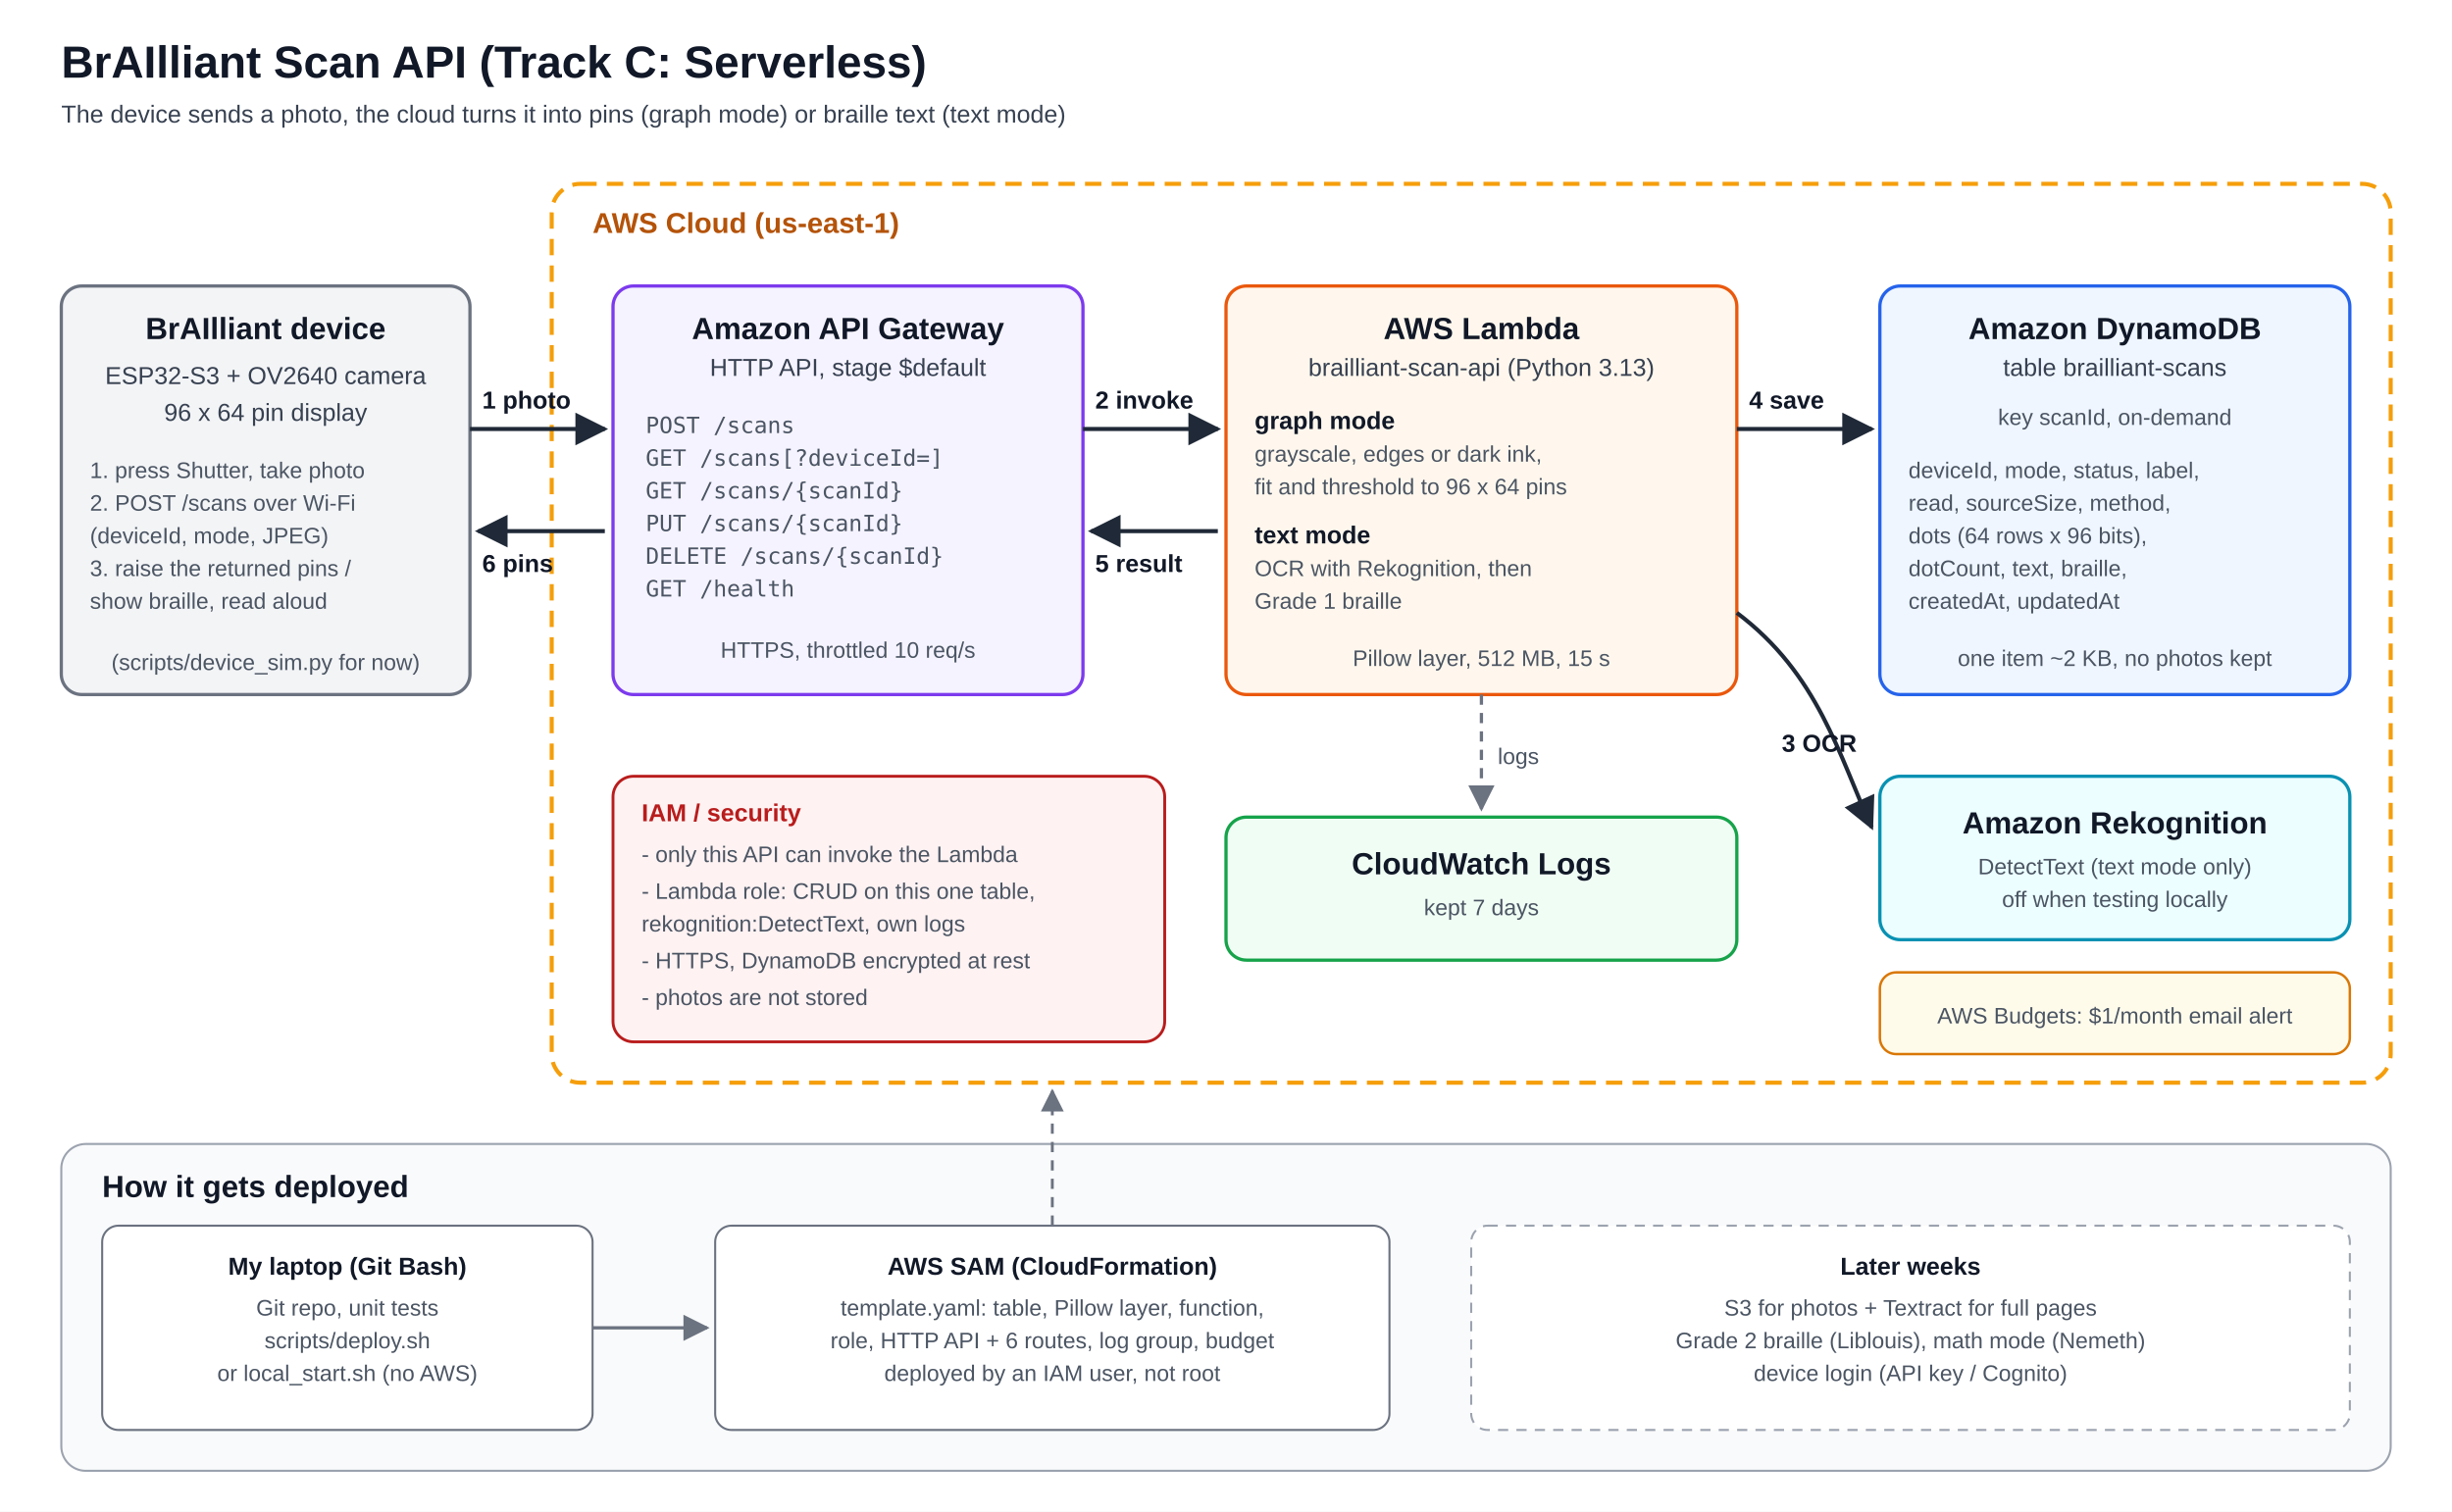
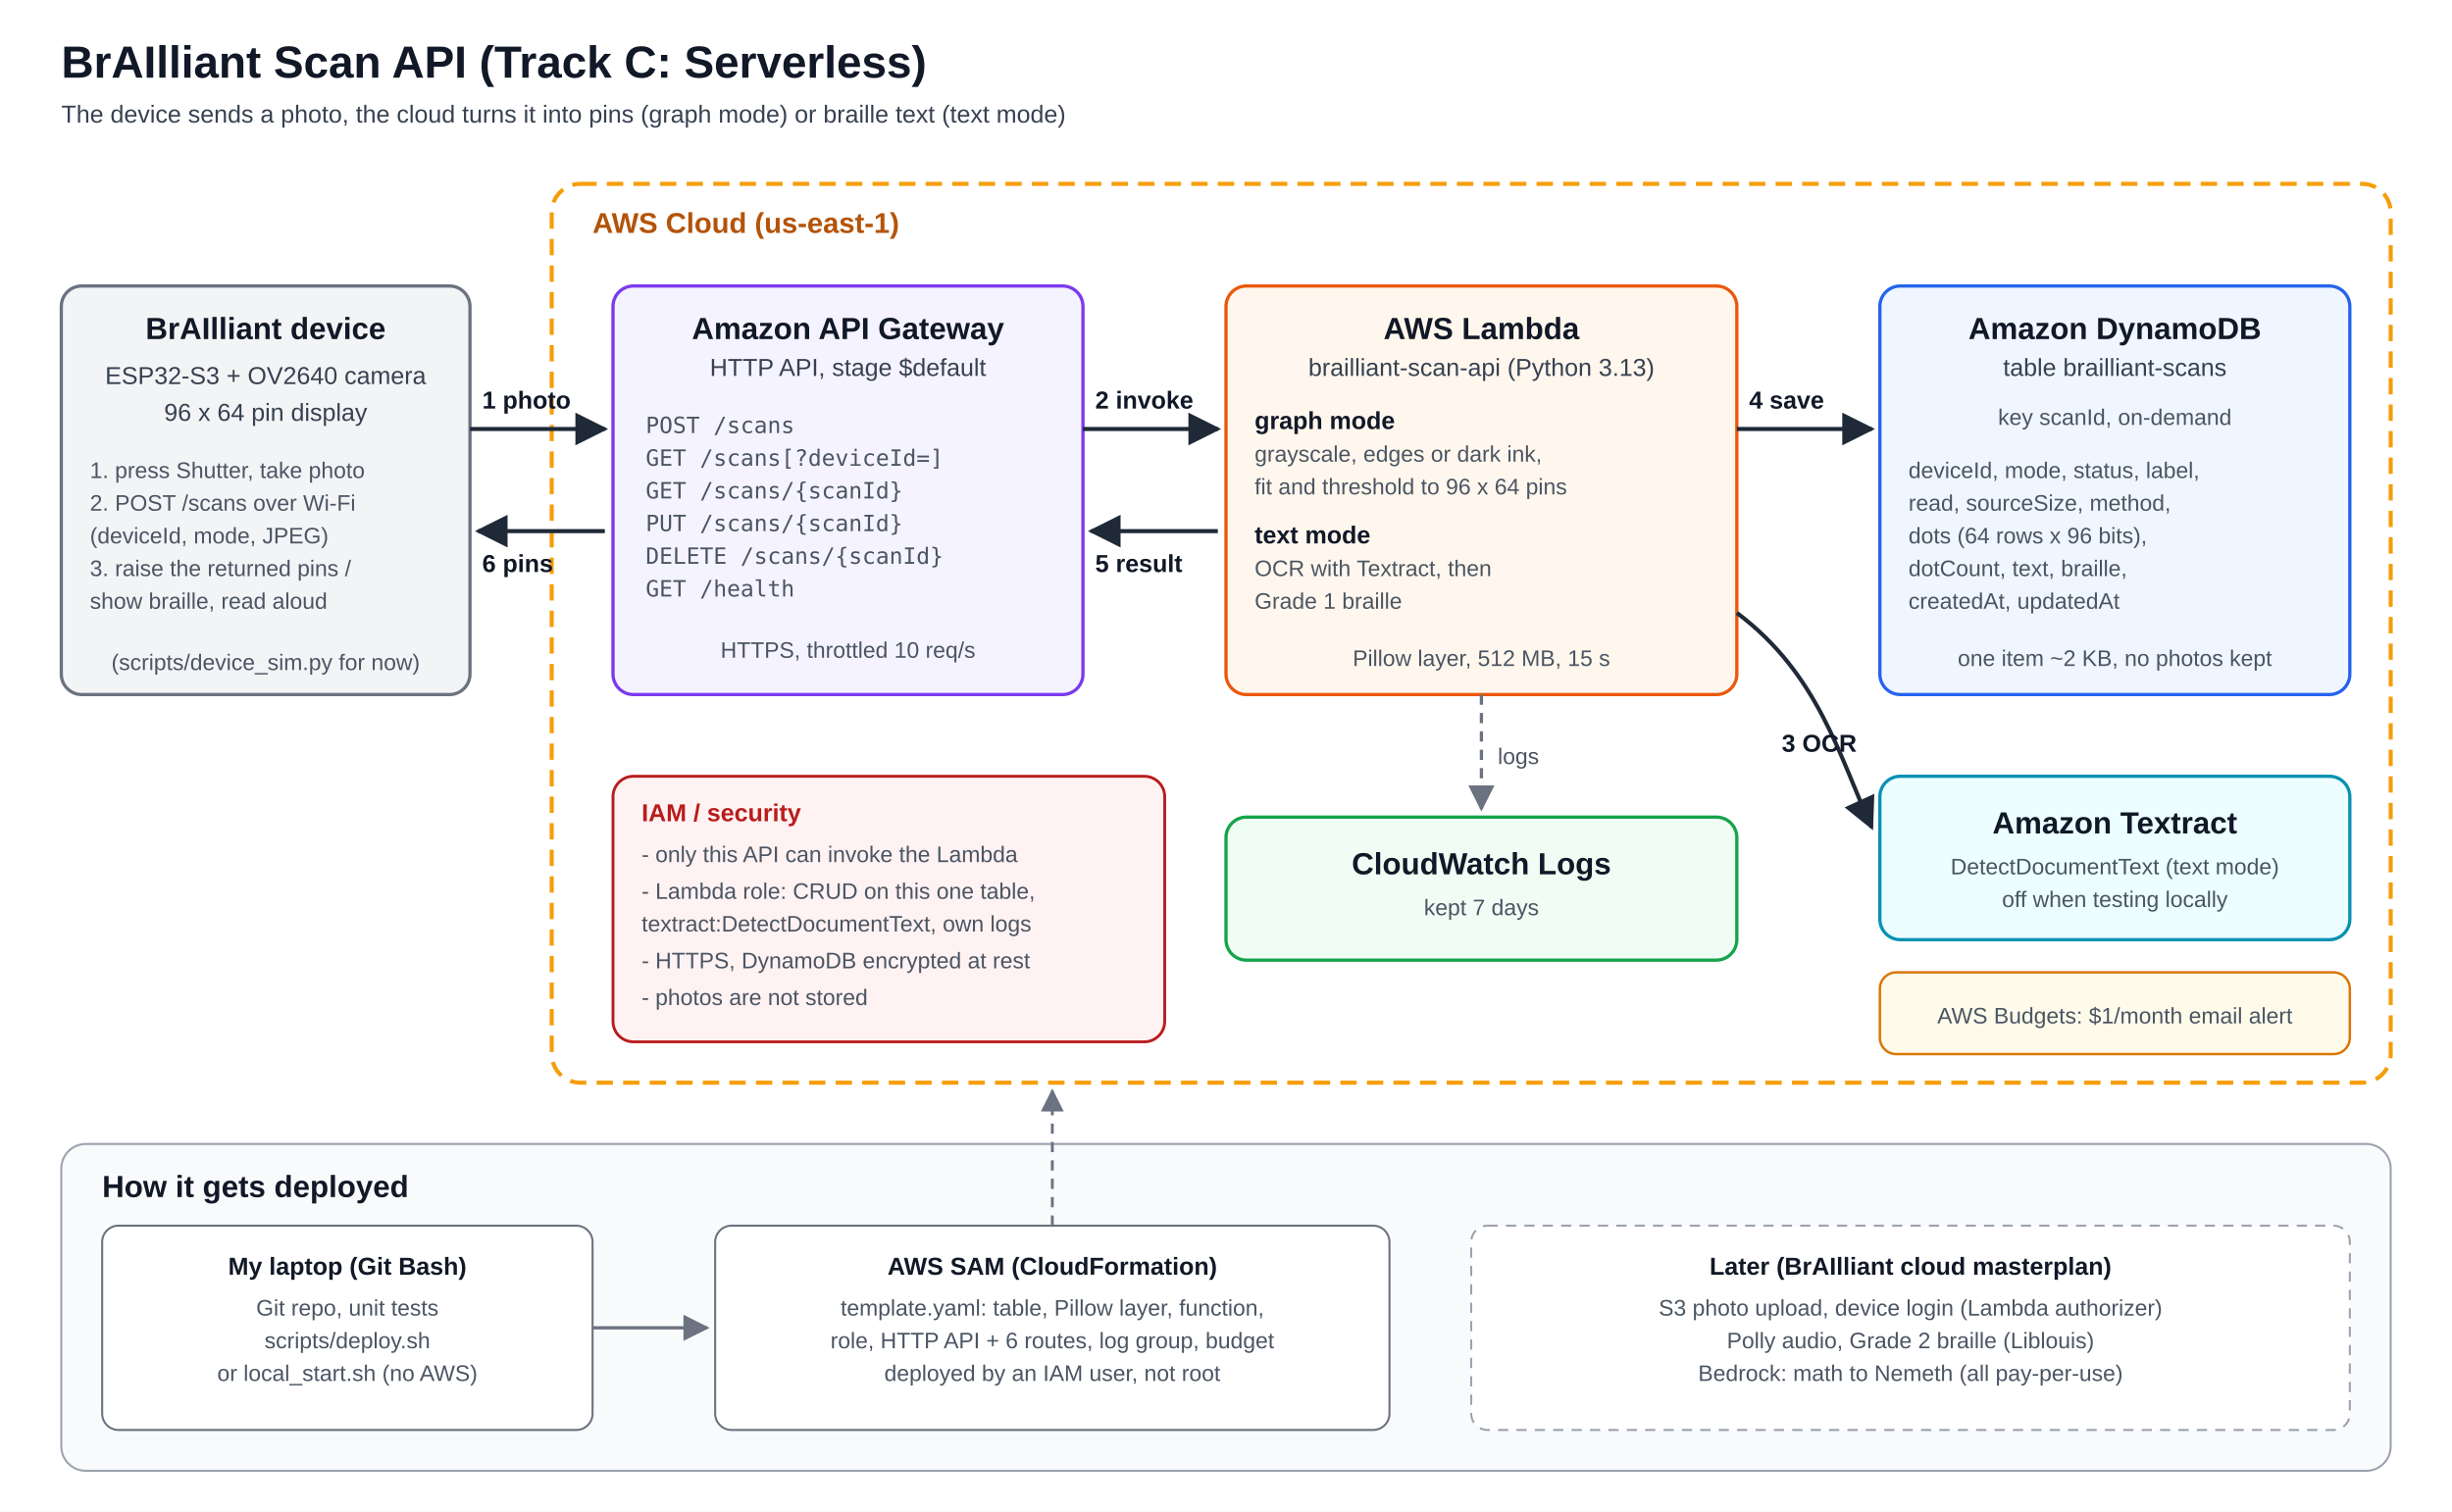
<svg xmlns="http://www.w3.org/2000/svg" viewBox="0 0 1200 740" width="1200" height="740" font-family="Segoe UI, Arial, sans-serif">
  <defs>
    <marker id="arr" viewBox="0 0 10 10" refX="9" refY="5" markerWidth="8" markerHeight="8" orient="auto-start-reverse">
      <path d="M0,0 L10,5 L0,10 z" fill="#1f2937" />
    </marker>
    <marker id="arrG" viewBox="0 0 10 10" refX="9" refY="5" markerWidth="8" markerHeight="8" orient="auto-start-reverse">
      <path d="M0,0 L10,5 L0,10 z" fill="#6b7280" />
    </marker>
    <style>
      .t{font-size:15px;font-weight:700;fill:#111827}
      .s{font-size:12px;fill:#374151}
      .x{font-size:11px;fill:#4b5563}
      .m{font-size:11px;fill:#4b5563;font-family:Consolas,monospace}
      .lbl{font-size:12px;fill:#111827;font-weight:600}
      .red{font-size:12px;fill:#b91c1c;font-weight:600}
    </style>
  </defs>
  <rect width="1200" height="740" fill="#ffffff" />
  <text x="30" y="38" font-size="22" font-weight="700" fill="#111827">BrAIlliant Scan API (Track C: Serverless)</text>
  <text x="30" y="60" class="s">The device sends a photo, the cloud turns it into pins (graph mode) or braille text (text mode)</text>
  <rect x="30" y="140" width="200" height="200" rx="10" fill="#f3f4f6" stroke="#6b7280" stroke-width="1.6" />
  <text x="130" y="166" text-anchor="middle" class="t">BrAIlliant device</text>
  <text x="130" y="188" text-anchor="middle" class="s">ESP32-S3 + OV2640 camera</text>
  <text x="130" y="206" text-anchor="middle" class="s">96 x 64 pin display</text>
  <text x="44" y="234" class="x">1. press Shutter, take photo</text>
  <text x="44" y="250" class="x">2. POST /scans over Wi-Fi</text>
  <text x="44" y="266" class="x">   (deviceId, mode, JPEG)</text>
  <text x="44" y="282" class="x">3. raise the returned pins /</text>
  <text x="44" y="298" class="x">   show braille, read aloud</text>
  <text x="130" y="328" text-anchor="middle" class="x">(scripts/device_sim.py for now)</text>
  <rect x="270" y="90" width="900" height="440" rx="14" fill="none" stroke="#f59e0b" stroke-width="2" stroke-dasharray="8 5" />
  <text x="290" y="114" font-size="14" font-weight="700" fill="#b45309">AWS Cloud (us-east-1)</text>
  <rect x="300" y="140" width="230" height="200" rx="10" fill="#f5f3ff" stroke="#7c3aed" stroke-width="1.6" />
  <text x="415" y="166" text-anchor="middle" class="t">Amazon API Gateway</text>
  <text x="415" y="184" text-anchor="middle" class="s">HTTP API, stage $default</text>
  <text x="316" y="212" class="m">POST   /scans</text>
  <text x="316" y="228" class="m">GET    /scans[?deviceId=]</text>
  <text x="316" y="244" class="m">GET    /scans/{scanId}</text>
  <text x="316" y="260" class="m">PUT    /scans/{scanId}</text>
  <text x="316" y="276" class="m">DELETE /scans/{scanId}</text>
  <text x="316" y="292" class="m">GET    /health</text>
  <text x="415" y="322" text-anchor="middle" class="x">HTTPS, throttled 10 req/s</text>
  <rect x="600" y="140" width="250" height="200" rx="10" fill="#fff7ed" stroke="#ea580c" stroke-width="1.6" />
  <text x="725" y="166" text-anchor="middle" class="t">AWS Lambda</text>
  <text x="725" y="184" text-anchor="middle" class="s">brailliant-scan-api (Python 3.13)</text>
  <text x="614" y="210" class="lbl">graph mode</text>
  <text x="614" y="226" class="x">grayscale, edges or dark ink,</text>
  <text x="614" y="242" class="x">fit and threshold to 96 x 64 pins</text>
  <text x="614" y="266" class="lbl">text mode</text>
-   <text x="614" y="282" class="x">OCR with Rekognition, then</text>
+   <text x="614" y="282" class="x">OCR with Textract, then</text>
  <text x="614" y="298" class="x">Grade 1 braille</text>
  <text x="725" y="326" text-anchor="middle" class="x">Pillow layer, 512 MB, 15 s</text>
  <rect x="920" y="140" width="230" height="200" rx="10" fill="#eff6ff" stroke="#2563eb" stroke-width="1.6" />
  <text x="1035" y="166" text-anchor="middle" class="t">Amazon DynamoDB</text>
  <text x="1035" y="184" text-anchor="middle" class="s">table brailliant-scans</text>
  <text x="1035" y="208" text-anchor="middle" class="x">key scanId, on-demand</text>
  <text x="934" y="234" class="x">deviceId, mode, status, label,</text>
  <text x="934" y="250" class="x">read, sourceSize, method,</text>
  <text x="934" y="266" class="x">dots (64 rows x 96 bits),</text>
  <text x="934" y="282" class="x">dotCount, text, braille,</text>
  <text x="934" y="298" class="x">createdAt, updatedAt</text>
  <text x="1035" y="326" text-anchor="middle" class="x">one item ~2 KB, no photos kept</text>
  <rect x="920" y="380" width="230" height="80" rx="10" fill="#ecfeff" stroke="#0891b2" stroke-width="1.6" />
-   <text x="1035" y="408" text-anchor="middle" class="t">Amazon Rekognition</text>
-   <text x="1035" y="428" text-anchor="middle" class="x">DetectText (text mode only)</text>
+   <text x="1035" y="408" text-anchor="middle" class="t">Amazon Textract</text>
+   <text x="1035" y="428" text-anchor="middle" class="x">DetectDocumentText (text mode)</text>
  <text x="1035" y="444" text-anchor="middle" class="x">off when testing locally</text>
  <rect x="600" y="400" width="250" height="70" rx="10" fill="#f0fdf4" stroke="#16a34a" stroke-width="1.6" />
  <text x="725" y="428" text-anchor="middle" class="t">CloudWatch Logs</text>
  <text x="725" y="448" text-anchor="middle" class="x">kept 7 days</text>
  <line x1="230" y1="210" x2="296" y2="210" stroke="#1f2937" stroke-width="2" marker-end="url(#arr)" />
  <text x="236" y="200" class="lbl">1 photo</text>
  <line x1="296" y1="260" x2="234" y2="260" stroke="#1f2937" stroke-width="2" marker-end="url(#arr)" />
  <text x="236" y="280" class="lbl">6 pins</text>
  <line x1="530" y1="210" x2="596" y2="210" stroke="#1f2937" stroke-width="2" marker-end="url(#arr)" />
  <text x="536" y="200" class="lbl">2 invoke</text>
  <line x1="596" y1="260" x2="534" y2="260" stroke="#1f2937" stroke-width="2" marker-end="url(#arr)" />
  <text x="536" y="280" class="lbl">5 result</text>
  <line x1="850" y1="210" x2="916" y2="210" stroke="#1f2937" stroke-width="2" marker-end="url(#arr)" />
  <text x="856" y="200" class="lbl">4 save</text>
  <path d="M 850 300 C 890 330, 900 370, 916 405" fill="none" stroke="#1f2937" stroke-width="2" marker-end="url(#arr)" />
  <text x="872" y="368" class="lbl">3 OCR</text>
  <line x1="725" y1="340" x2="725" y2="396" stroke="#6b7280" stroke-width="1.6" stroke-dasharray="5 4" marker-end="url(#arrG)" />
  <text x="733" y="374" class="x">logs</text>
  <rect x="300" y="380" width="270" height="130" rx="10" fill="#fef2f2" stroke="#b91c1c" stroke-width="1.4" />
  <text x="314" y="402" class="red">IAM / security</text>
  <text x="314" y="422" class="x">- only this API can invoke the Lambda</text>
  <text x="314" y="440" class="x">- Lambda role: CRUD on this one table,</text>
-   <text x="314" y="456" class="x">  rekognition:DetectText, own logs</text>
+   <text x="314" y="456" class="x">  textract:DetectDocumentText, own logs</text>
  <text x="314" y="474" class="x">- HTTPS, DynamoDB encrypted at rest</text>
  <text x="314" y="492" class="x">- photos are not stored</text>
  <rect x="920" y="476" width="230" height="40" rx="8" fill="#fffbeb" stroke="#d97706" stroke-width="1.2" />
  <text x="1035" y="501" text-anchor="middle" class="x">AWS Budgets: $1/month email alert</text>
  <rect x="30" y="560" width="1140" height="160" rx="12" fill="#f9fafb" stroke="#9ca3af" />
  <text x="50" y="586" class="t">How it gets deployed</text>
  <rect x="50" y="600" width="240" height="100" rx="8" fill="#ffffff" stroke="#6b7280" />
  <text x="170" y="624" text-anchor="middle" class="lbl">My laptop (Git Bash)</text>
  <text x="170" y="644" text-anchor="middle" class="x">Git repo, unit tests</text>
  <text x="170" y="660" text-anchor="middle" class="x">scripts/deploy.sh</text>
  <text x="170" y="676" text-anchor="middle" class="x">or local_start.sh (no AWS)</text>
  <line x1="290" y1="650" x2="346" y2="650" stroke="#6b7280" stroke-width="1.6" marker-end="url(#arrG)" />
  <rect x="350" y="600" width="330" height="100" rx="8" fill="#ffffff" stroke="#6b7280" />
  <text x="515" y="624" text-anchor="middle" class="lbl">AWS SAM (CloudFormation)</text>
  <text x="515" y="644" text-anchor="middle" class="x">template.yaml: table, Pillow layer, function,</text>
  <text x="515" y="660" text-anchor="middle" class="x">role, HTTP API + 6 routes, log group, budget</text>
  <text x="515" y="676" text-anchor="middle" class="x">deployed by an IAM user, not root</text>
  <rect x="720" y="600" width="430" height="100" rx="8" fill="#ffffff" stroke="#9ca3af" stroke-dasharray="5 4" />
-   <text x="935" y="624" text-anchor="middle" class="lbl">Later weeks</text>
-   <text x="935" y="644" text-anchor="middle" class="x">S3 for photos + Textract for full pages</text>
-   <text x="935" y="660" text-anchor="middle" class="x">Grade 2 braille (Liblouis), math mode (Nemeth)</text>
-   <text x="935" y="676" text-anchor="middle" class="x">device login (API key / Cognito)</text>
+   <text x="935" y="624" text-anchor="middle" class="lbl">Later (BrAIlliant cloud masterplan)</text>
+   <text x="935" y="644" text-anchor="middle" class="x">S3 photo upload, device login (Lambda authorizer)</text>
+   <text x="935" y="660" text-anchor="middle" class="x">Polly audio, Grade 2 braille (Liblouis)</text>
+   <text x="935" y="676" text-anchor="middle" class="x">Bedrock: math to Nemeth (all pay-per-use)</text>
  <path d="M 515 600 L 515 534" stroke="#6b7280" stroke-width="1.4" stroke-dasharray="5 4" marker-end="url(#arrG)" />
</svg>
